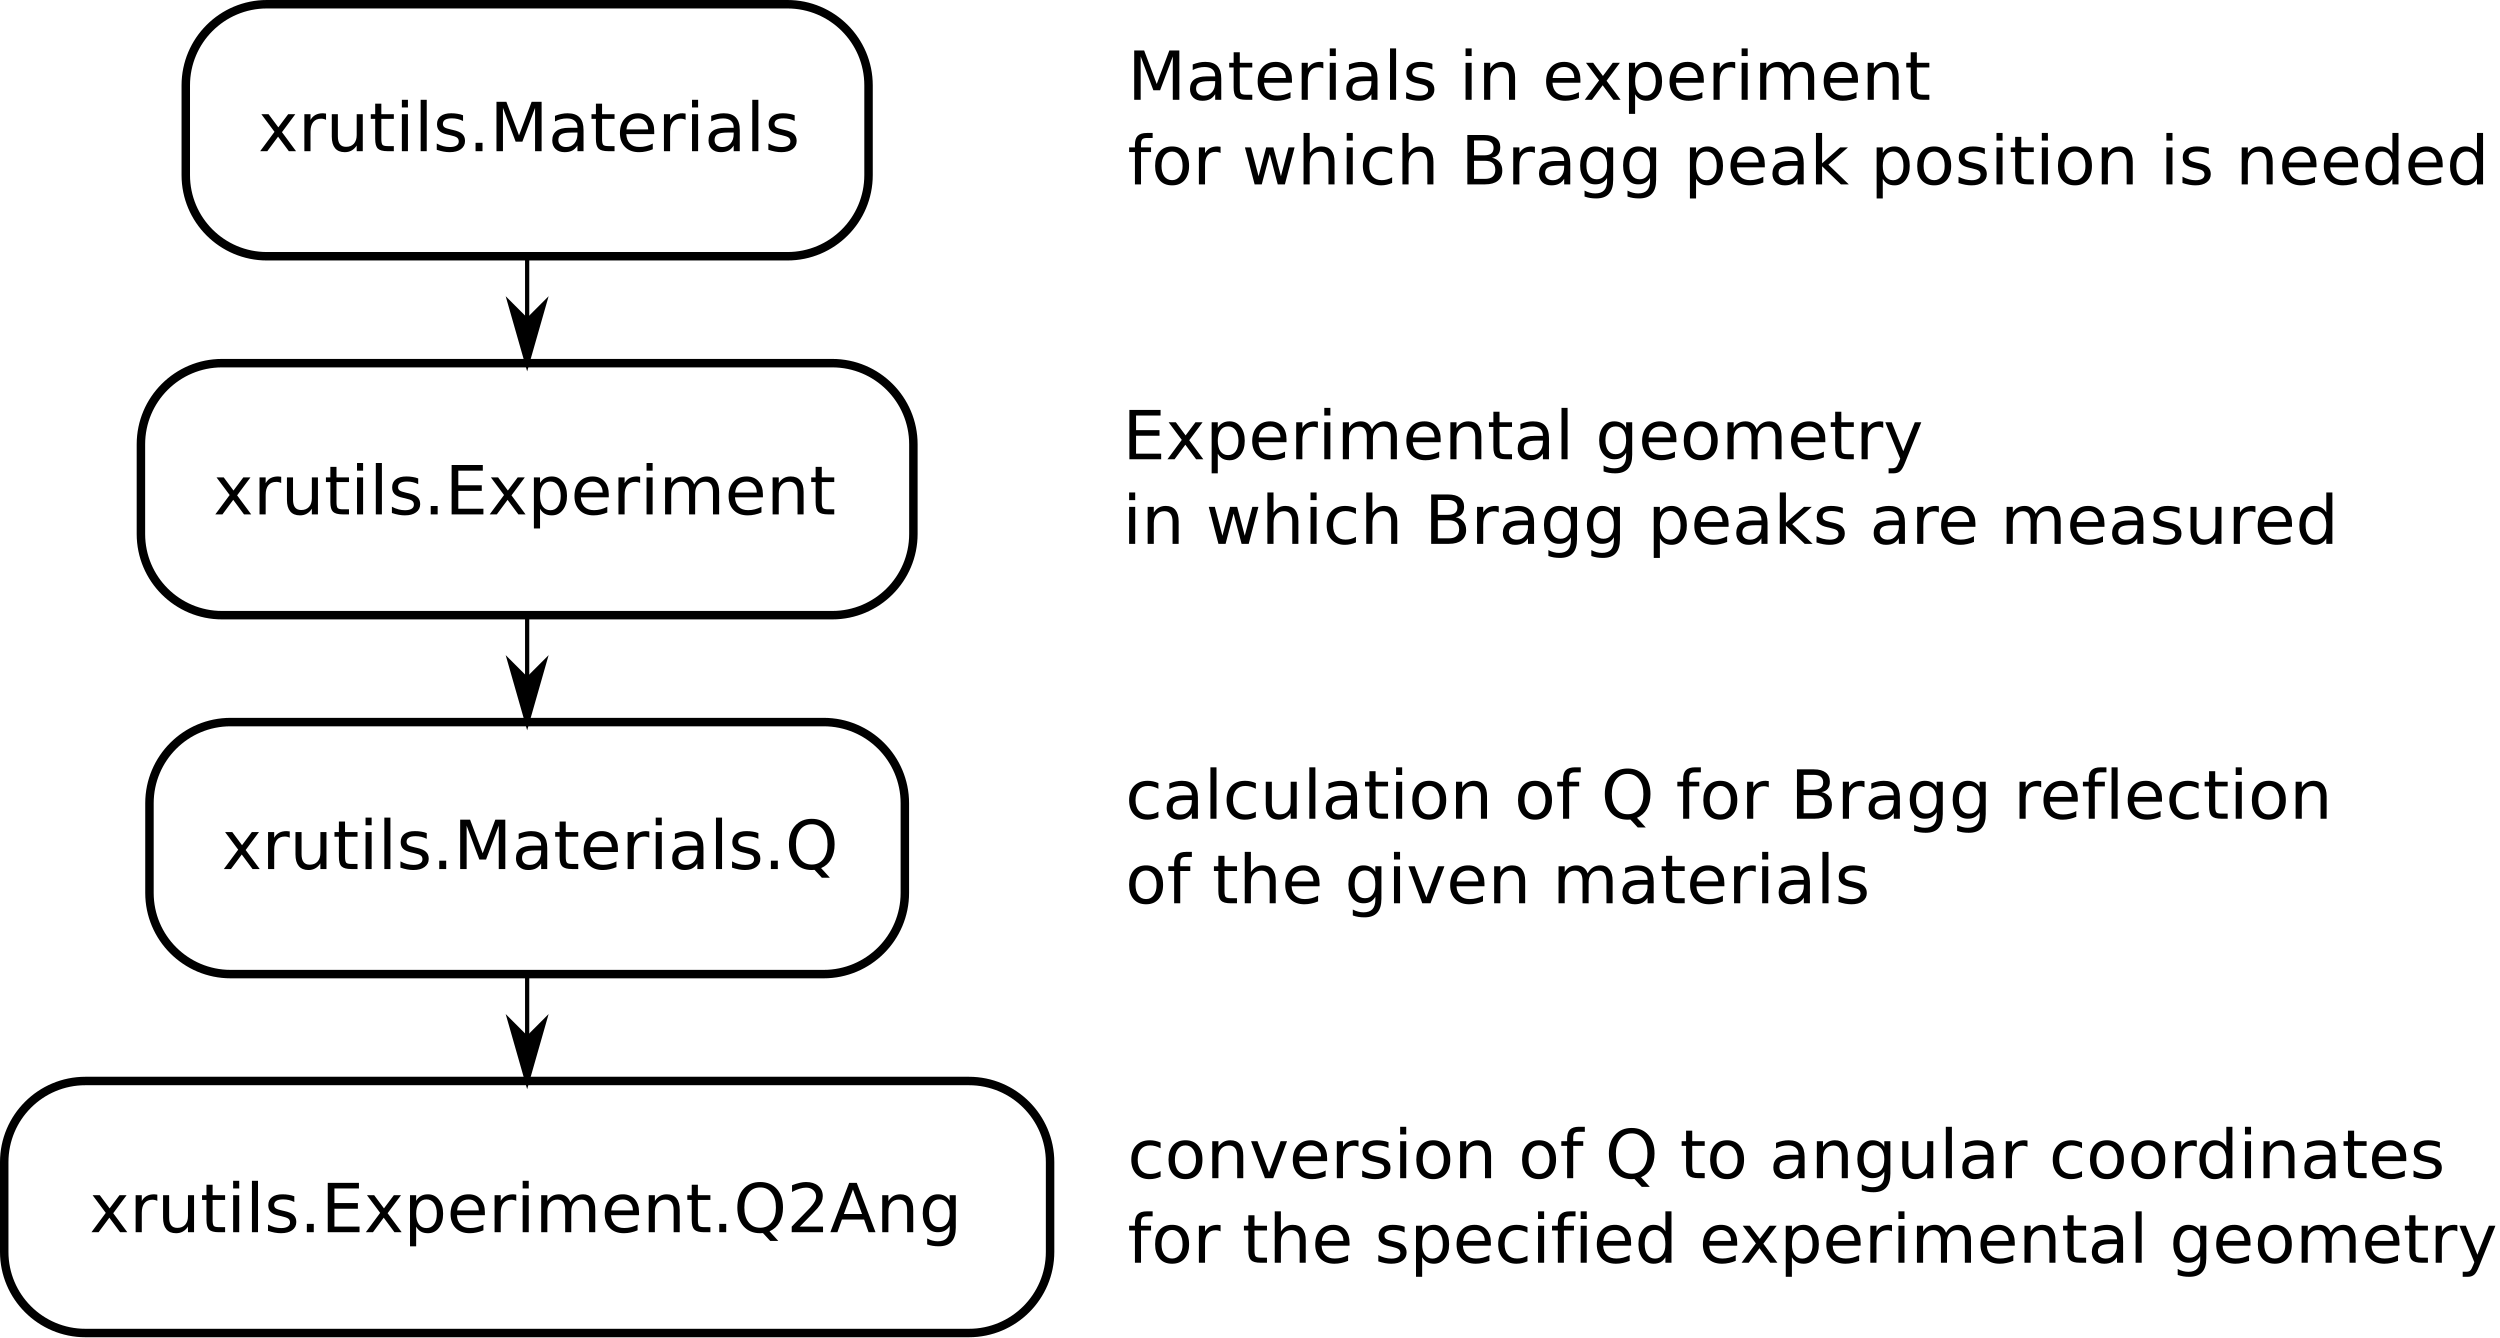
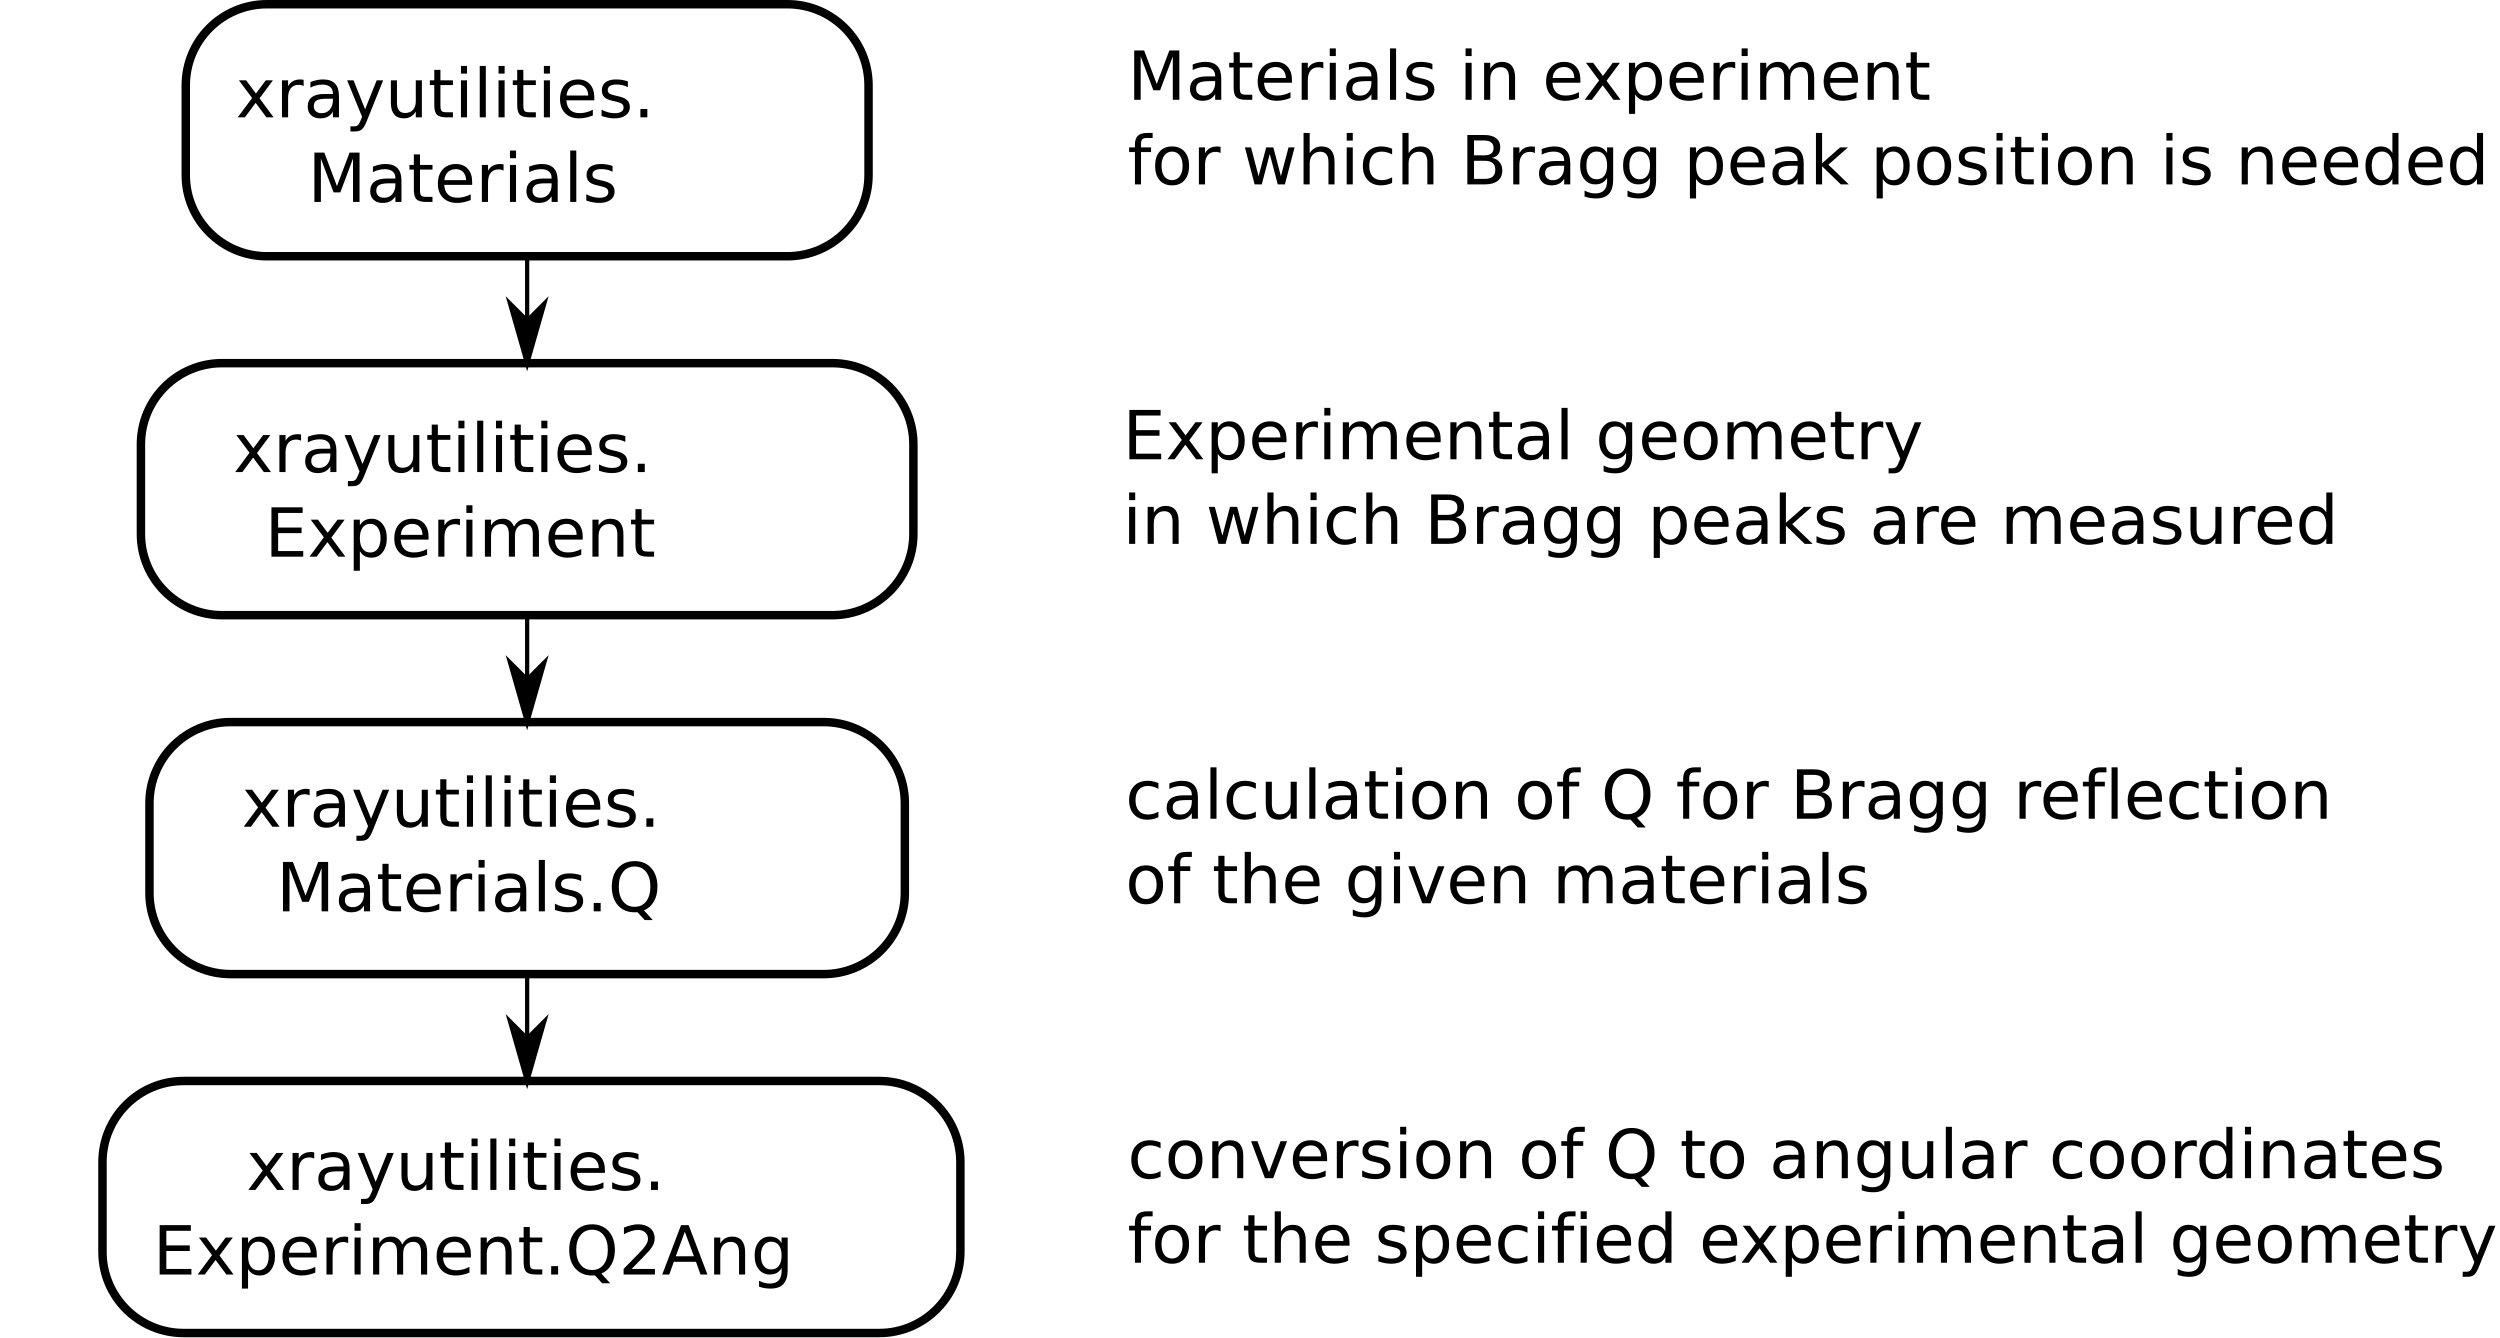
<svg xmlns="http://www.w3.org/2000/svg" width="591.202" height="316.234" id="svg2" version="1.1">
  <defs id="defs4">
    <marker orient="auto" refY="0" refX="0" id="Arrow1Lend" style="overflow:visible">
      <path id="path3978" d="M 0,0 5,-5 -12.5,0 5,5 0,0 z" style="fill-rule:evenodd;stroke:#000000;stroke-width:1pt;marker-start:none" transform="matrix(-0.8,0,0,-0.8,-10,0)" />
    </marker>
    <marker orient="auto" refY="0" refX="0" id="Arrow2Mend" style="overflow:visible">
      <path id="path4002" style="font-size:12px;fill-rule:evenodd;stroke-width:0.625;stroke-linejoin:round" d="M 8.719,4.034 -2.207,0.016 8.719,-4.002 c -1.745,2.372 -1.735,5.617 -6e-7,8.035 z" transform="scale(-0.6,-0.6)" />
    </marker>
  </defs>
  <g id="layer1" transform="translate(-52.29764,-148.1031)">
    <g id="g3878" transform="translate(-24.06092,-6.748746)">
      <rect ry="19.193" rx="19.193" y="155.852" x="120.29" height="59.599" width="161.461" id="rect2858-9" style="color:#000000;fill:none;stroke:#000000;stroke-width:2;stroke-linecap:butt;stroke-linejoin:miter;stroke-miterlimit:4;stroke-opacity:1;stroke-dasharray:none;stroke-dashoffset:0;marker:none;visibility:visible;display:inline;overflow:visible;enable-background:accumulate" />
-       <text id="text2882-1" y="190.606" x="137.413" style="font-size:16px;font-style:normal;font-variant:normal;font-weight:normal;font-stretch:normal;line-height:125%;fill:none;stroke:#000000;stroke-width:1px;stroke-linecap:butt;stroke-linejoin:miter;stroke-opacity:1;font-family:Tymes;-inkscape-font-specification:Tymes" xml:space="preserve">
-         <tspan style="font-size:16px;font-style:normal;font-variant:normal;font-weight:normal;font-stretch:normal;text-align:start;line-height:125%;writing-mode:lr-tb;text-anchor:start;fill:#000000;fill-opacity:1;stroke:none;font-family:Bitstream Vera Sans;-inkscape-font-specification:Bitstream Vera Sans" y="190.606" x="137.413" id="tspan2884-2">xrutils.Materials</tspan>
+       <text id="text2882-1" y="182.606" x="200.363" style="font-size:16px;font-style:normal;font-variant:normal;font-weight:normal;font-stretch:normal;line-height:125%;fill:none;stroke:#000000;stroke-width:1px;stroke-linecap:butt;stroke-linejoin:miter;stroke-opacity:1;font-family:Tymes;-inkscape-font-specification:Tymes" xml:space="preserve">
+         <tspan style="font-size:16px;font-style:normal;font-variant:normal;font-weight:normal;font-stretch:normal;text-align:center;line-height:125%;writing-mode:lr-tb;text-anchor:middle;fill:#000000;fill-opacity:1;stroke:none;font-family:Bitstream Vera Sans;-inkscape-font-specification:Bitstream Vera Sans" y="182.606" x="200.363" id="tspan2884-2">xrayutilities.</tspan>
+         <tspan style="font-size:16px;font-style:normal;font-variant:normal;font-weight:normal;font-stretch:normal;text-align:center;line-height:125%;writing-mode:lr-tb;text-anchor:middle;fill:#000000;fill-opacity:1;stroke:none;font-family:Bitstream Vera Sans;-inkscape-font-specification:Bitstream Vera Sans" y="202.606" x="200.363" id="tspan3033">Materials</tspan>
      </text>
    </g>
    <g id="g3885" transform="translate(-35.67768,-8.743663)">
      <rect ry="19.193" rx="19.193" y="242.725" x="121.3" height="59.599" width="182.674" id="rect2858-1" style="color:#000000;fill:none;stroke:#000000;stroke-width:2;stroke-linecap:butt;stroke-linejoin:miter;stroke-miterlimit:4;stroke-opacity:1;stroke-dasharray:none;stroke-dashoffset:0;marker:none;visibility:visible;display:inline;overflow:visible;enable-background:accumulate" />
-       <text id="text2882-5" y="278.489" x="138.424" style="font-size:16px;font-style:normal;font-variant:normal;font-weight:normal;font-stretch:normal;line-height:125%;fill:none;stroke:#000000;stroke-width:1px;stroke-linecap:butt;stroke-linejoin:miter;stroke-opacity:1;font-family:Tymes;-inkscape-font-specification:Tymes" xml:space="preserve">
-         <tspan style="font-size:16px;font-style:normal;font-variant:normal;font-weight:normal;font-stretch:normal;text-align:start;line-height:125%;writing-mode:lr-tb;text-anchor:start;fill:#000000;fill-opacity:1;stroke:none;font-family:Bitstream Vera Sans;-inkscape-font-specification:Bitstream Vera Sans" y="278.489" x="138.424" id="tspan2884-5">xrutils.Experiment</tspan>
+       <text id="text2882-5" y="268.489" x="211.373" style="font-size:16px;font-style:normal;font-variant:normal;font-weight:normal;font-stretch:normal;line-height:125%;fill:none;stroke:#000000;stroke-width:1px;stroke-linecap:butt;stroke-linejoin:miter;stroke-opacity:1;font-family:Tymes;-inkscape-font-specification:Tymes" xml:space="preserve">
+         <tspan style="font-size:16px;font-style:normal;font-variant:normal;font-weight:normal;font-stretch:normal;text-align:center;line-height:125%;writing-mode:lr-tb;text-anchor:middle;fill:#000000;fill-opacity:1;stroke:none;font-family:Bitstream Vera Sans;-inkscape-font-specification:Bitstream Vera Sans" y="268.489" x="211.373" id="tspan2884-5">xrayutilities.</tspan>
+         <tspan style="font-size:16px;font-style:normal;font-variant:normal;font-weight:normal;font-stretch:normal;text-align:center;line-height:125%;writing-mode:lr-tb;text-anchor:middle;fill:#000000;fill-opacity:1;stroke:none;font-family:Bitstream Vera Sans;-inkscape-font-specification:Bitstream Vera Sans" y="288.489" x="211.373" id="tspan3035">Experiment</tspan>
      </text>
    </g>
    <text xml:space="preserve" style="font-size:16px;font-style:normal;font-variant:normal;font-weight:normal;font-stretch:normal;line-height:125%;fill:none;stroke:#000000;stroke-width:1px;stroke-linecap:butt;stroke-linejoin:miter;stroke-opacity:1;font-family:Tymes;-inkscape-font-specification:Tymes" x="318.937" y="171.703" id="text2882-2">
      <tspan x="318.937" y="171.703" style="font-size:16px;font-style:normal;font-variant:normal;font-weight:normal;font-stretch:normal;text-align:start;line-height:125%;writing-mode:lr-tb;text-anchor:start;fill:#000000;fill-opacity:1;stroke:none;font-family:Bitstream Vera Sans;-inkscape-font-specification:Bitstream Vera Sans" id="tspan3781">Materials in experiment</tspan>
      <tspan x="318.937" y="191.703" style="font-size:16px;font-style:normal;font-variant:normal;font-weight:normal;font-stretch:normal;text-align:start;line-height:125%;writing-mode:lr-tb;text-anchor:start;fill:#000000;fill-opacity:1;stroke:none;font-family:Bitstream Vera Sans;-inkscape-font-specification:Bitstream Vera Sans" id="tspan5404">for which Bragg peak position is needed</tspan>
    </text>
    <text xml:space="preserve" style="font-size:16px;font-style:normal;font-variant:normal;font-weight:normal;font-stretch:normal;line-height:125%;fill:none;stroke:#000000;stroke-width:1px;stroke-linecap:butt;stroke-linejoin:miter;stroke-opacity:1;font-family:Tymes;-inkscape-font-specification:Tymes" x="317.796" y="256.709" id="text2882-2-6">
      <tspan x="317.796" y="256.709" style="font-size:16px;font-style:normal;font-variant:normal;font-weight:normal;font-stretch:normal;text-align:start;line-height:125%;writing-mode:lr-tb;text-anchor:start;fill:#000000;fill-opacity:1;stroke:none;font-family:Bitstream Vera Sans;-inkscape-font-specification:Bitstream Vera Sans" id="tspan3781-0">Experimental geometry</tspan>
      <tspan x="317.796" y="276.709" style="font-size:16px;font-style:normal;font-variant:normal;font-weight:normal;font-stretch:normal;text-align:start;line-height:125%;writing-mode:lr-tb;text-anchor:start;fill:#000000;fill-opacity:1;stroke:none;font-family:Bitstream Vera Sans;-inkscape-font-specification:Bitstream Vera Sans" id="tspan3813">in which Bragg peaks are measured</tspan>
    </text>
    <g id="g3890" transform="translate(-80.62947,46.86545)">
-       <rect ry="19.193" rx="19.193" y="356.872" x="133.927" height="59.599" width="247.324" id="rect2858-1-2" style="color:#000000;fill:none;stroke:#000000;stroke-width:2;stroke-linecap:butt;stroke-linejoin:miter;stroke-miterlimit:4;stroke-opacity:1;stroke-dasharray:none;stroke-dashoffset:0;marker:none;visibility:visible;display:inline;overflow:visible;enable-background:accumulate" />
-       <text id="text2882-5-5" y="392.637" x="154.081" style="font-size:16px;font-style:normal;font-variant:normal;font-weight:normal;font-stretch:normal;line-height:125%;fill:none;stroke:#000000;stroke-width:1px;stroke-linecap:butt;stroke-linejoin:miter;stroke-opacity:1;font-family:Tymes;-inkscape-font-specification:Tymes" xml:space="preserve">
-         <tspan style="font-size:16px;font-style:normal;font-variant:normal;font-weight:normal;font-stretch:normal;text-align:start;line-height:125%;writing-mode:lr-tb;text-anchor:start;fill:#000000;fill-opacity:1;stroke:none;font-family:Bitstream Vera Sans;-inkscape-font-specification:Bitstream Vera Sans" y="392.637" x="154.081" id="tspan2884-5-1">xrutils.Experiment.Q2Ang</tspan>
+       <rect ry="19.193" rx="19.193" y="356.872" x="157.161" height="59.599" width="202.877" id="rect2858-1-2" style="color:#000000;fill:none;stroke:#000000;stroke-width:2;stroke-linecap:butt;stroke-linejoin:miter;stroke-miterlimit:4;stroke-opacity:1;stroke-dasharray:none;stroke-dashoffset:0;marker:none;visibility:visible;display:inline;overflow:visible;enable-background:accumulate" />
+       <text id="text2882-5-5" y="382.637" x="259.436" style="font-size:16px;font-style:normal;font-variant:normal;font-weight:normal;font-stretch:normal;line-height:125%;fill:none;stroke:#000000;stroke-width:1px;stroke-linecap:butt;stroke-linejoin:miter;stroke-opacity:1;font-family:Tymes;-inkscape-font-specification:Tymes" xml:space="preserve">
+         <tspan style="font-size:16px;font-style:normal;font-variant:normal;font-weight:normal;font-stretch:normal;text-align:center;line-height:125%;writing-mode:lr-tb;text-anchor:middle;fill:#000000;fill-opacity:1;stroke:none;font-family:Bitstream Vera Sans;-inkscape-font-specification:Bitstream Vera Sans" y="382.637" x="259.436" id="tspan2884-5-1">xrayutilities.</tspan>
+         <tspan style="font-size:16px;font-style:normal;font-variant:normal;font-weight:normal;font-stretch:normal;text-align:center;line-height:125%;writing-mode:lr-tb;text-anchor:middle;fill:#000000;fill-opacity:1;stroke:none;font-family:Bitstream Vera Sans;-inkscape-font-specification:Bitstream Vera Sans" y="402.637" x="259.436" id="tspan3039">Experiment.Q2Ang</tspan>
      </text>
    </g>
    <text xml:space="preserve" style="font-size:16px;font-style:normal;font-variant:normal;font-weight:normal;font-stretch:normal;line-height:125%;fill:none;stroke:#000000;stroke-width:1px;stroke-linecap:butt;stroke-linejoin:miter;stroke-opacity:1;font-family:Tymes;-inkscape-font-specification:Tymes" x="318.937" y="426.72" id="text2882-2-6-3">
      <tspan x="318.937" y="426.72" style="font-size:16px;font-style:normal;font-variant:normal;font-weight:normal;font-stretch:normal;text-align:start;line-height:125%;writing-mode:lr-tb;text-anchor:start;fill:#000000;fill-opacity:1;stroke:none;font-family:Bitstream Vera Sans;-inkscape-font-specification:Bitstream Vera Sans" id="tspan3813-2">conversion of Q to angular coordinates</tspan>
      <tspan x="318.937" y="446.72" style="font-size:16px;font-style:normal;font-variant:normal;font-weight:normal;font-stretch:normal;text-align:start;line-height:125%;writing-mode:lr-tb;text-anchor:start;fill:#000000;fill-opacity:1;stroke:none;font-family:Bitstream Vera Sans;-inkscape-font-specification:Bitstream Vera Sans" id="tspan5448">for the specified experimental geometry </tspan>
    </text>
    <g id="g3878-2" transform="translate(-32.64722,163.0076)">
      <rect ry="19.193" rx="19.193" y="155.852" x="120.29" height="59.599" width="178.633" id="rect2858-9-3" style="color:#000000;fill:none;stroke:#000000;stroke-width:2;stroke-linecap:butt;stroke-linejoin:miter;stroke-miterlimit:4;stroke-opacity:1;stroke-dasharray:none;stroke-dashoffset:0;marker:none;visibility:visible;display:inline;overflow:visible;enable-background:accumulate" />
-       <text id="text2882-1-8" y="190.606" x="137.413" style="font-size:16px;font-style:normal;font-variant:normal;font-weight:normal;font-stretch:normal;line-height:125%;fill:none;stroke:#000000;stroke-width:1px;stroke-linecap:butt;stroke-linejoin:miter;stroke-opacity:1;font-family:Tymes;-inkscape-font-specification:Tymes" xml:space="preserve">
-         <tspan style="font-size:16px;font-style:normal;font-variant:normal;font-weight:normal;font-stretch:normal;text-align:start;line-height:125%;writing-mode:lr-tb;text-anchor:start;fill:#000000;fill-opacity:1;stroke:none;font-family:Bitstream Vera Sans;-inkscape-font-specification:Bitstream Vera Sans" y="190.606" x="137.413" id="tspan2884-2-3">xrutils.Materials.Q</tspan>
+       <text id="text2882-1-8" y="180.606" x="210.363" style="font-size:16px;font-style:normal;font-variant:normal;font-weight:normal;font-stretch:normal;line-height:125%;fill:none;stroke:#000000;stroke-width:1px;stroke-linecap:butt;stroke-linejoin:miter;stroke-opacity:1;font-family:Tymes;-inkscape-font-specification:Tymes" xml:space="preserve">
+         <tspan style="font-size:16px;font-style:normal;font-variant:normal;font-weight:normal;font-stretch:normal;text-align:center;line-height:125%;writing-mode:lr-tb;text-anchor:middle;fill:#000000;fill-opacity:1;stroke:none;font-family:Bitstream Vera Sans;-inkscape-font-specification:Bitstream Vera Sans" y="180.606" x="210.363" id="tspan2884-2-3">xrayutilities.</tspan>
+         <tspan style="font-size:16px;font-style:normal;font-variant:normal;font-weight:normal;font-stretch:normal;text-align:center;line-height:125%;writing-mode:lr-tb;text-anchor:middle;fill:#000000;fill-opacity:1;stroke:none;font-family:Bitstream Vera Sans;-inkscape-font-specification:Bitstream Vera Sans" y="200.606" x="210.363" id="tspan3037">Materials.Q</tspan>
      </text>
    </g>
    <text xml:space="preserve" style="font-size:16px;font-style:normal;font-variant:normal;font-weight:normal;font-stretch:normal;line-height:125%;fill:none;stroke:#000000;stroke-width:1px;stroke-linecap:butt;stroke-linejoin:miter;stroke-opacity:1;font-family:Tymes;-inkscape-font-specification:Tymes" x="318.421" y="341.715" id="text2882-2-1">
      <tspan x="318.421" y="341.715" style="font-size:16px;font-style:normal;font-variant:normal;font-weight:normal;font-stretch:normal;text-align:start;line-height:125%;writing-mode:lr-tb;text-anchor:start;fill:#000000;fill-opacity:1;stroke:none;font-family:Bitstream Vera Sans;-inkscape-font-specification:Bitstream Vera Sans" id="tspan5404-8">calculation of Q for Bragg reflection</tspan>
      <tspan x="318.421" y="361.715" style="font-size:16px;font-style:normal;font-variant:normal;font-weight:normal;font-stretch:normal;text-align:start;line-height:125%;writing-mode:lr-tb;text-anchor:start;fill:#000000;fill-opacity:1;stroke:none;font-family:Bitstream Vera Sans;-inkscape-font-specification:Bitstream Vera Sans" id="tspan5450">of the given materials </tspan>
    </text>
    <path style="fill:none;stroke:#000000;stroke-width:1px;stroke-linecap:butt;stroke-linejoin:miter;stroke-opacity:1;marker-end:url(#Arrow1Lend)" d="m 176.959,208.702 0,25.279" id="path5452" />
    <path style="fill:none;stroke:#000000;stroke-width:1px;stroke-linecap:butt;stroke-linejoin:miter;stroke-opacity:1;marker-end:url(#Arrow1Lend)" d="m 176.959,293.58 0,25.279" id="path5640" />
    <path style="fill:none;stroke:#000000;stroke-width:1px;stroke-linecap:butt;stroke-linejoin:miter;stroke-opacity:1;marker-end:url(#Arrow1Lend)" d="m 176.959,378.458 0,25.279" id="path5828" />
  </g>
</svg>
